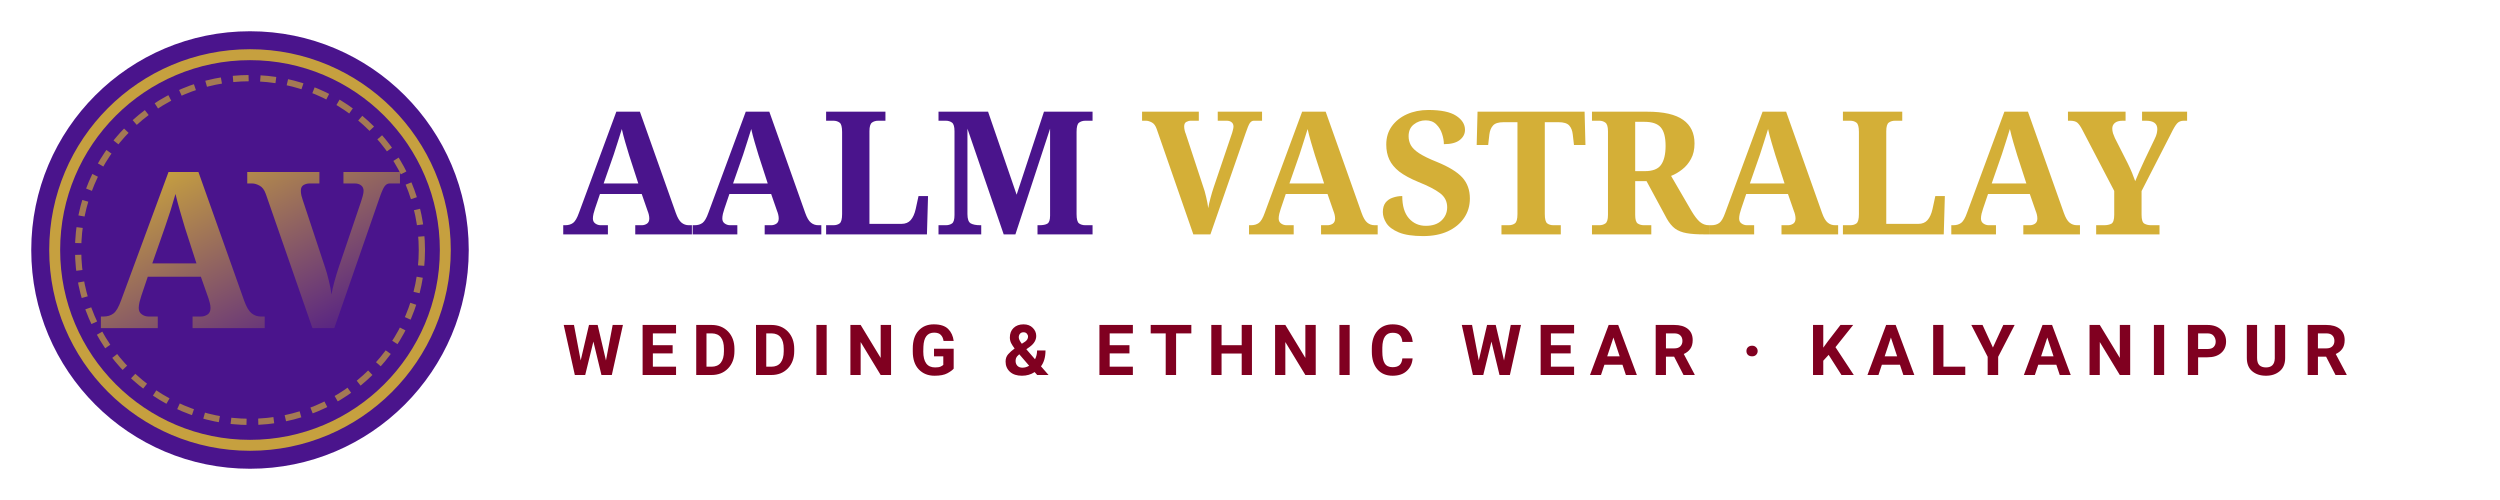
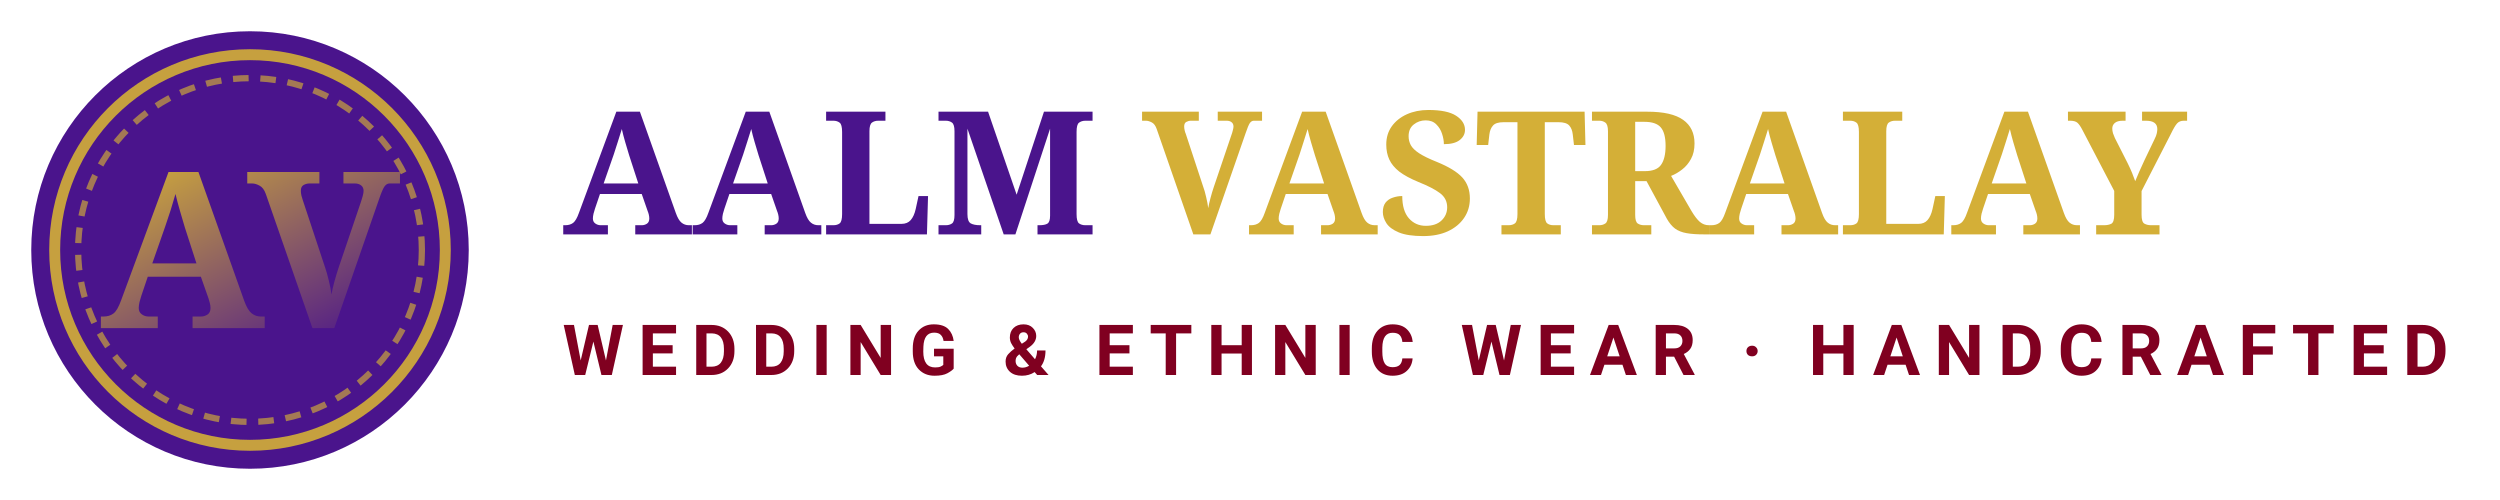
<svg xmlns="http://www.w3.org/2000/svg" viewBox="0 0 320 64" width="320" height="64" role="img" aria-label="Aalm Vastralay">
  <defs>
    <linearGradient id="g" x1="0%" y1="0%" x2="100%" y2="100%">
      <stop offset="0%" stop-color="#D4AF37" />
      <stop offset="100%" stop-color="#4A148C" />
    </linearGradient>
  </defs>
  <circle cx="32" cy="32" r="28" fill="#4A148C" />
  <circle cx="32" cy="32" r="25" fill="none" stroke="#D4AF37" stroke-width="1.4" stroke-opacity="0.9" />
  <circle cx="32" cy="32" r="22" fill="none" stroke="#D4AF37" stroke-width="0.8" stroke-dasharray="2, 1.5" stroke-opacity="0.65" />
  <text x="32" y="42" text-anchor="middle" font-family="Georgia, 'Playfair Display', serif" font-size="28" font-weight="bold" fill="url(#g)">AV</text>
  <text x="72" y="30" font-family="Georgia, 'Playfair Display', serif" font-size="22" font-weight="700" fill="#4A148C">AALM <tspan fill="#D4AF37">VASTRALAY</tspan>
  </text>
-   <text x="72" y="48" font-family="-apple-system, BlinkMacSystemFont, 'Segoe UI', Roboto, sans-serif" font-size="9" font-weight="600" letter-spacing="1.8" fill="#800020">WEDDING &amp; ETHNIC WEAR · KALYANIPUR</text>
+   <text x="72" y="48" font-family="-apple-system, BlinkMacSystemFont, 'Segoe UI', Roboto, sans-serif" font-size="9" font-weight="600" letter-spacing="1.8" fill="#800020">WEDDING &amp; ETHNIC WEAR · HANDCRAFTED</text>
</svg>
